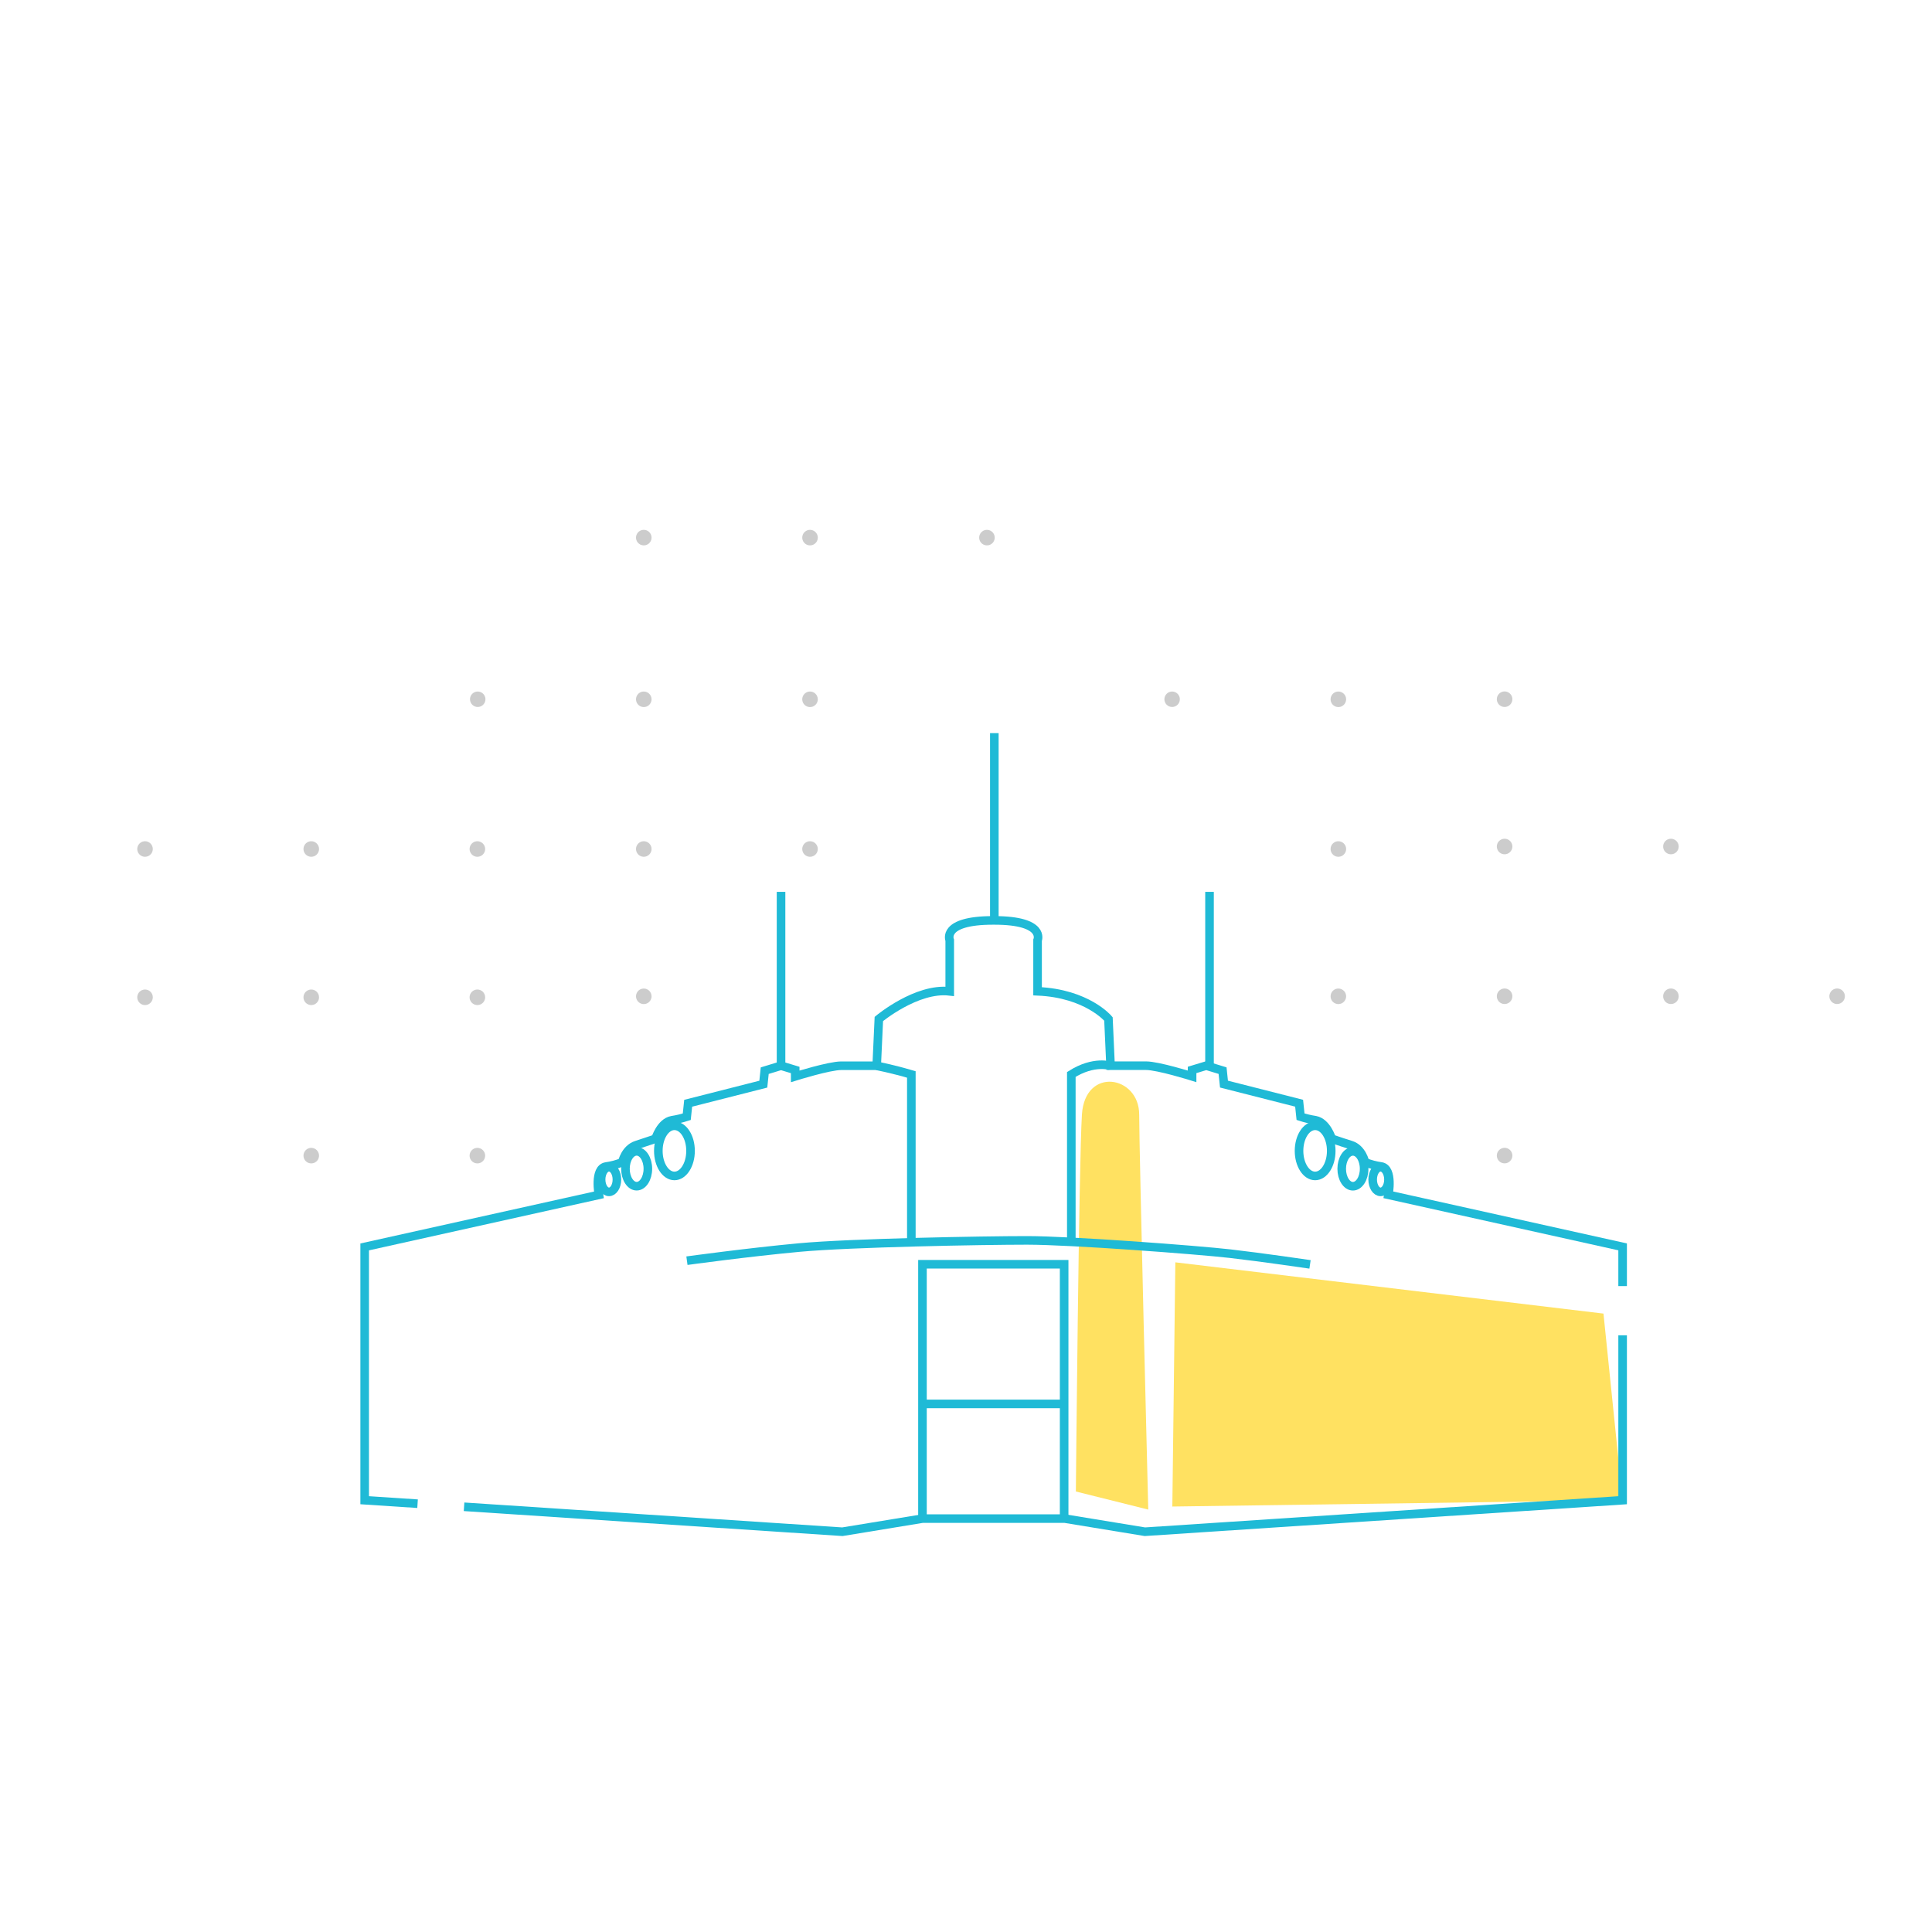
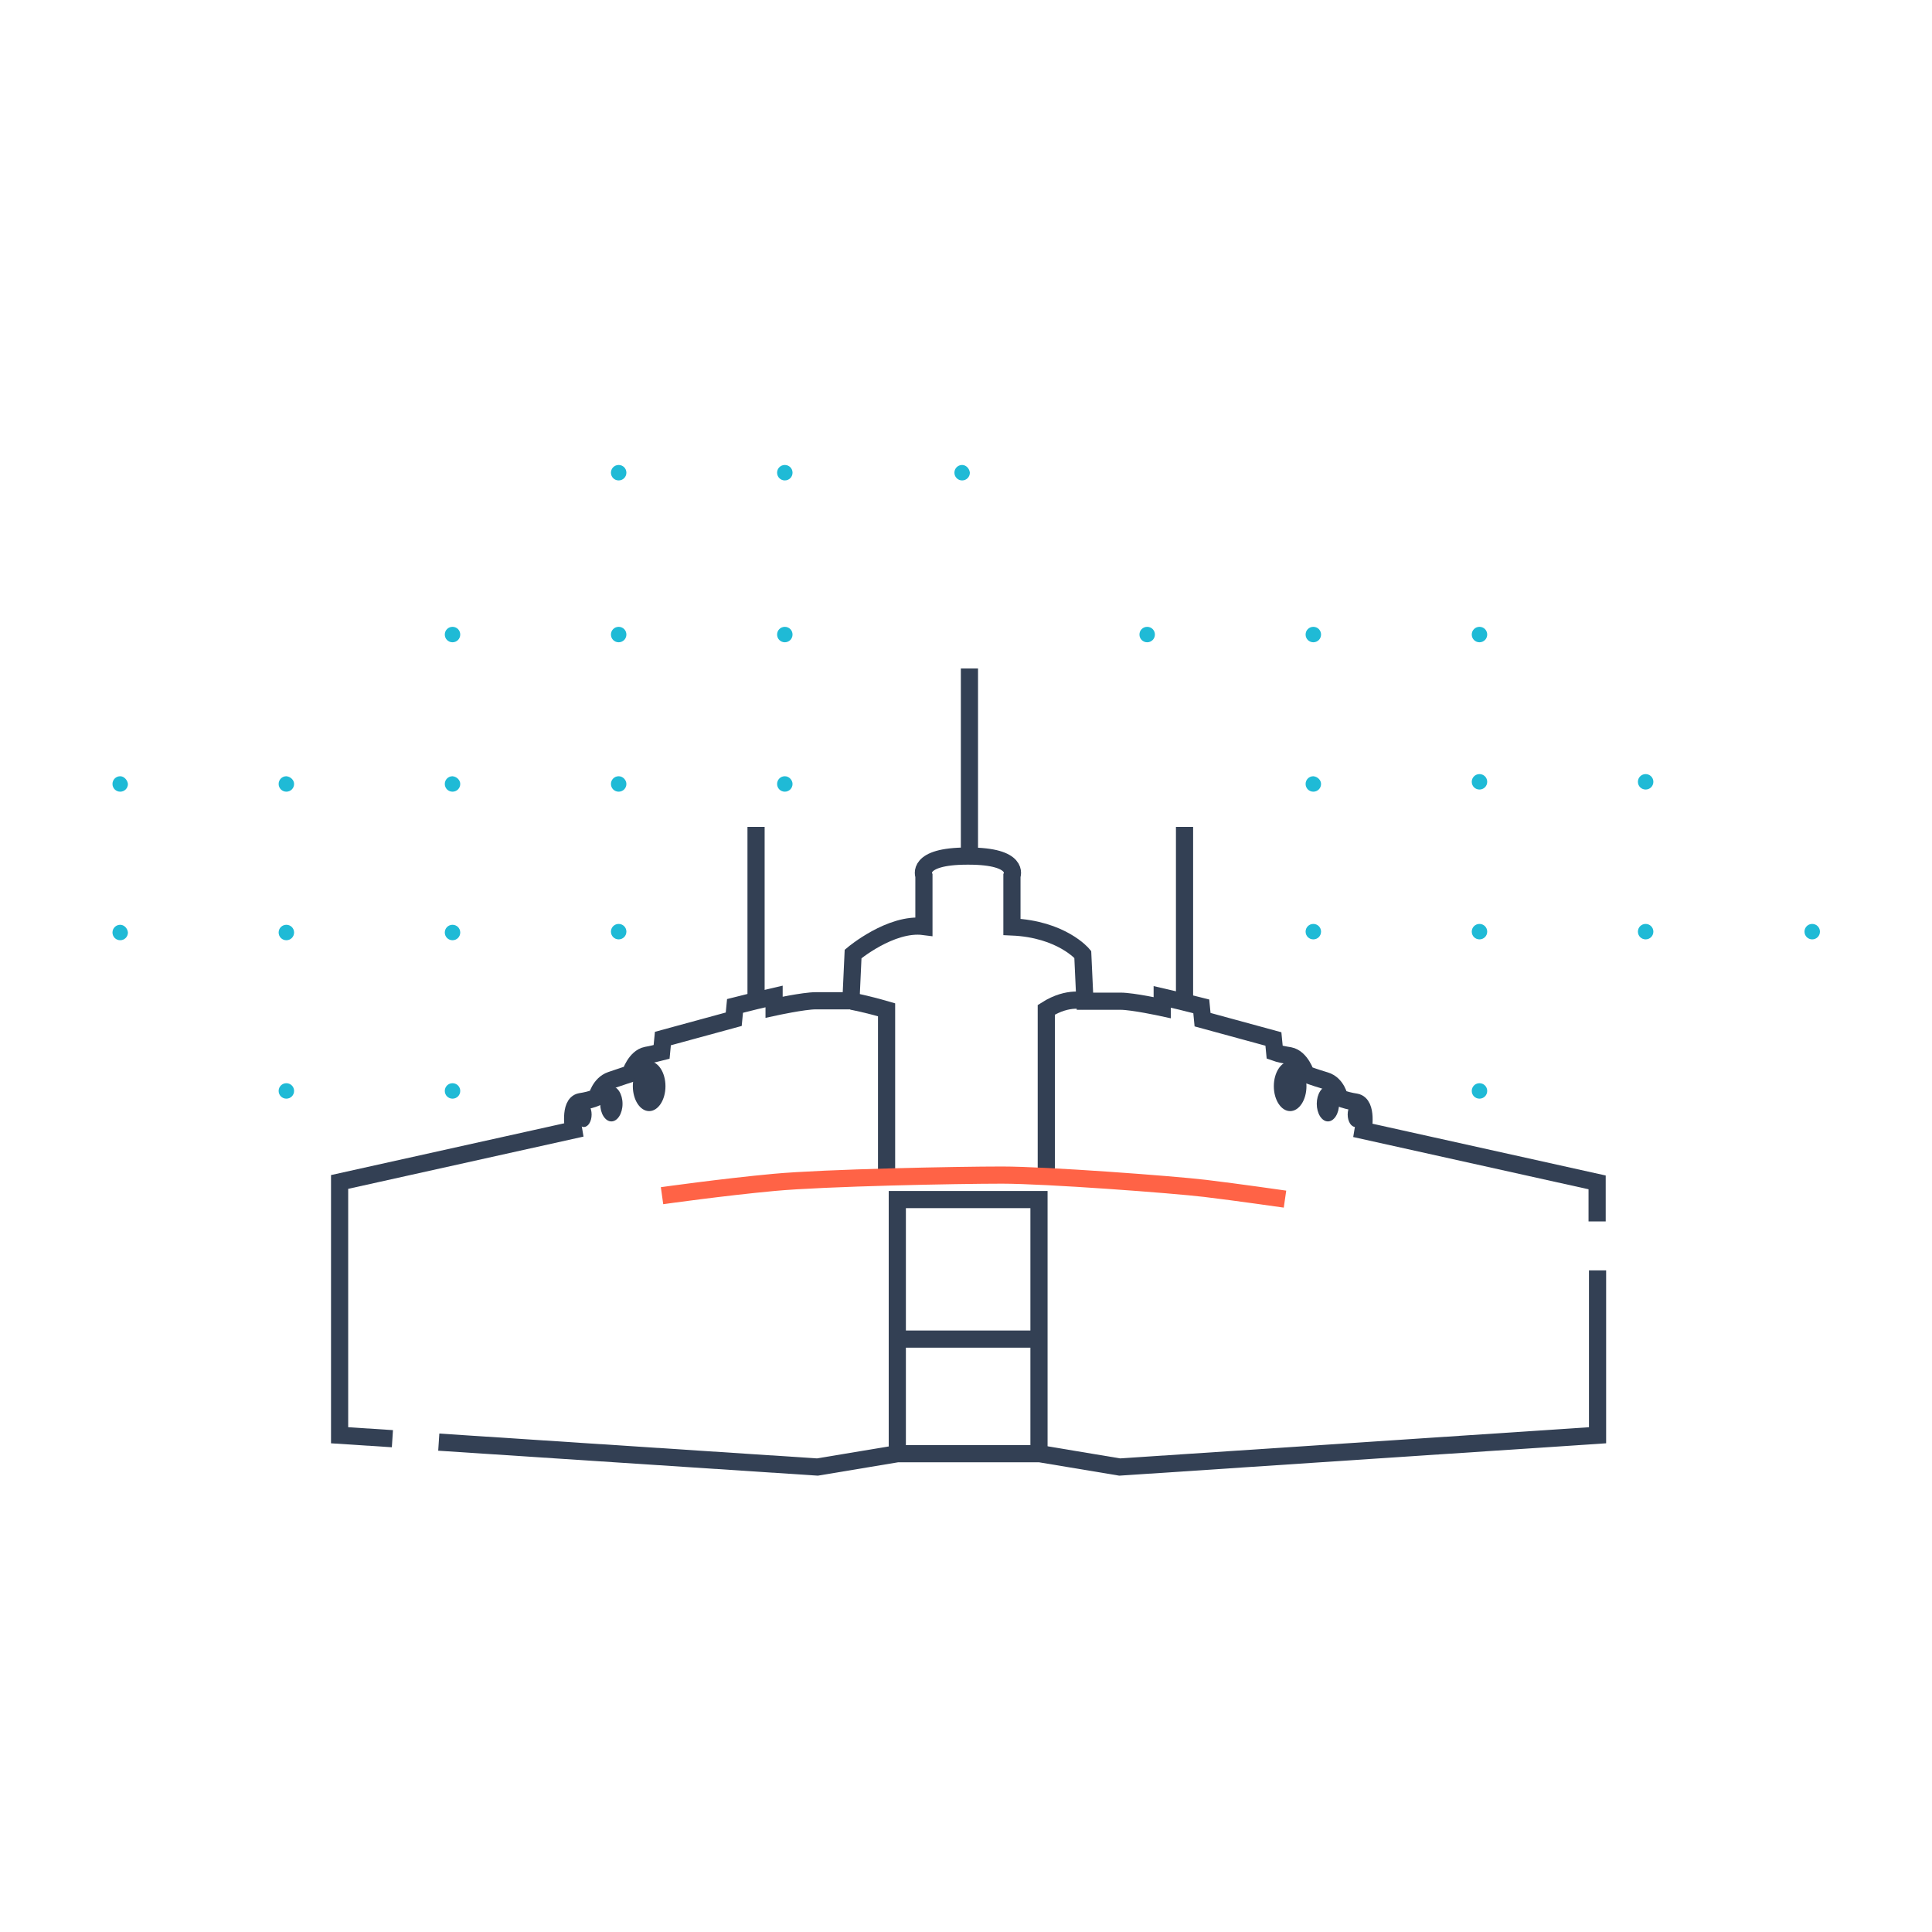
- <svg xmlns="http://www.w3.org/2000/svg" viewBox="0 0 450 450">
-   <defs>
-     <style>.a{fill:#ffe161;}.b,.c{fill:none;stroke:#1fbad6;stroke-miterlimit:10;stroke-width:2px;}.b{fill-rule:evenodd;}.d{fill:#ccc;}</style>
-   </defs>
-   <path class="a" d="M252,259.61c.7-11.24,13.34-9.13,13.34,0,0,8.48,2.11,92,2.11,92l-16.86-4.21S251.29,270.84,252,259.61Z" />
-   <polyline class="a" points="273.76 294.02 373.48 305.96 377.94 349.43 377.94 349.43 273.06 350.9 273.76 294.02" />
-   <polyline class="b" points="377.94 311.02 377.94 349.43 266.67 356.77 248.01 353.71 214.86 353.71 196.21 356.77 108.09 350.96" />
-   <path class="b" d="M97.26,350.24l-12.32-.81v-59l54.55-12.12s-1.16-6.11,1.65-6.6a16.19,16.19,0,0,0,3.79-1s.67-3.14,3.31-4,4.45-1.48,4.45-1.48,1.16-3.8,3.8-4.3a22.22,22.22,0,0,0,3.47-.82l.33-3.14,17.5-4.45.33-3.14,3.8-1.16,3.3,1v1.49s7.92-2.48,10.73-2.48h8.25l.5-10.89s8.8-7.35,16.51-6.44V219s-2-4.62,10.07-4.62h.32c12.05,0,10.07,4.62,10.07,4.62v11.89c11.55.49,16.51,6.44,16.51,6.44l.49,10.89h8.26c2.8,0,10.73,2.48,10.73,2.48v-1.49l3.3-1,3.8,1.16.33,3.14,17.5,4.45.33,3.14a21.76,21.76,0,0,0,3.46.82c2.65.5,3.8,4.3,3.8,4.3s1.82.66,4.46,1.48,3.3,4,3.3,4a16.21,16.21,0,0,0,3.8,1c2.8.49,1.65,6.6,1.65,6.6l54.55,12.12v9.14" />
-   <path class="b" d="M160,293.64s14.17-1.95,26.13-3.06,42.81-1.67,53.1-1.67S279,291.14,286.5,292s18.63,2.5,18.63,2.5" />
-   <polyline class="b" points="214.86 353.71 214.86 294.47 247.86 294.47 247.86 353.71" />
-   <line class="c" x1="215.27" y1="327" x2="247.03" y2="327" />
-   <line class="c" x1="181.92" y1="248.26" x2="181.92" y2="207.73" />
-   <line class="c" x1="281.72" y1="248.26" x2="281.72" y2="207.73" />
-   <line class="c" x1="231.6" y1="214.42" x2="231.6" y2="170.76" />
-   <path class="b" d="M204.2,248.26s3.35.62,8.07,2v38.64" />
-   <path class="b" d="M258.67,248.26s-3.86-1.33-9.14,2v38.64" />
-   <ellipse class="c" cx="157.09" cy="268.06" rx="3.75" ry="5.84" />
-   <ellipse class="c" cx="148.29" cy="272.23" rx="2.61" ry="4.06" />
-   <ellipse class="c" cx="141.85" cy="274.74" rx="1.84" ry="2.87" />
-   <ellipse class="c" cx="306.32" cy="268.06" rx="3.75" ry="5.84" />
-   <ellipse class="c" cx="315.12" cy="272.24" rx="2.61" ry="4.06" />
-   <ellipse class="c" cx="321.56" cy="274.74" rx="1.84" ry="2.87" />
-   <path class="d" d="M190.48,125.21a1.81,1.81,0,1,1-1.8-1.8A1.81,1.81,0,0,1,190.48,125.21Z" />
-   <path class="d" d="M113.07,162.87a1.8,1.8,0,1,1-1.8-1.8A1.8,1.8,0,0,1,113.07,162.87Z" />
-   <path class="d" d="M151.76,162.87a1.81,1.81,0,1,1-1.8-1.8A1.81,1.81,0,0,1,151.76,162.87Z" />
-   <path class="d" d="M190.48,162.87a1.81,1.81,0,1,1-1.8-1.8A1.81,1.81,0,0,1,190.48,162.87Z" />
-   <path class="d" d="M231.69,125.21a1.81,1.81,0,1,1-1.8-1.8A1.81,1.81,0,0,1,231.69,125.21Z" />
-   <path class="d" d="M35.59,197.74a1.81,1.81,0,1,1-1.8-1.8A1.81,1.81,0,0,1,35.59,197.74Z" />
-   <path class="d" d="M35.59,232.28a1.81,1.81,0,1,1-1.8-1.8A1.8,1.8,0,0,1,35.59,232.28Z" />
-   <path class="d" d="M74.31,197.74a1.81,1.81,0,1,1-1.8-1.8A1.81,1.81,0,0,1,74.31,197.74Z" />
-   <path class="d" d="M74.31,232.28a1.81,1.81,0,1,1-1.8-1.8A1.8,1.8,0,0,1,74.31,232.28Z" />
-   <path class="d" d="M113,197.74a1.81,1.81,0,1,1-1.81-1.8A1.81,1.81,0,0,1,113,197.74Z" />
-   <path class="d" d="M151.76,197.74a1.81,1.81,0,1,1-1.8-1.8A1.81,1.81,0,0,1,151.76,197.74Z" />
-   <path class="d" d="M190.48,197.74a1.81,1.81,0,1,1-1.8-1.8A1.81,1.81,0,0,1,190.48,197.74Z" />
-   <path class="d" d="M113,232.28a1.81,1.81,0,1,1-1.81-1.8A1.8,1.8,0,0,1,113,232.28Z" />
-   <path class="d" d="M151.76,232.05a1.81,1.81,0,1,1-1.8-1.8A1.81,1.81,0,0,1,151.76,232.05Z" />
-   <path class="d" d="M74.31,269.16a1.81,1.81,0,1,1-1.8-1.8A1.81,1.81,0,0,1,74.31,269.16Z" />
-   <path class="d" d="M113,269.16a1.81,1.81,0,1,1-1.81-1.8A1.81,1.81,0,0,1,113,269.16Z" />
-   <path class="d" d="M274.81,162.87a1.8,1.8,0,1,1-1.8-1.8A1.8,1.8,0,0,1,274.81,162.87Z" />
-   <path class="d" d="M313.54,162.87a1.81,1.81,0,1,1-1.81-1.8A1.81,1.81,0,0,1,313.54,162.87Z" />
-   <path class="d" d="M352.26,232.06a1.81,1.81,0,1,0-1.8,1.8A1.81,1.81,0,0,0,352.26,232.06Z" />
-   <path class="d" d="M352.26,269.17a1.81,1.81,0,1,0-1.8,1.8A1.81,1.81,0,0,0,352.26,269.17Z" />
-   <path class="d" d="M151.76,125.21a1.81,1.81,0,1,1-1.8-1.8A1.81,1.81,0,0,1,151.76,125.21Z" />
-   <path class="d" d="M391,232.06a1.81,1.81,0,1,0-1.8,1.8A1.8,1.8,0,0,0,391,232.06Z" />
-   <path class="d" d="M429.71,232.06a1.81,1.81,0,1,0-1.81,1.8A1.81,1.81,0,0,0,429.71,232.06Z" />
-   <path class="d" d="M313.54,197.74a1.81,1.81,0,1,1-1.81-1.8A1.81,1.81,0,0,1,313.54,197.74Z" />
-   <path class="d" d="M352.26,197.18a1.81,1.81,0,1,0-1.8,1.8A1.81,1.81,0,0,0,352.26,197.18Z" />
-   <path class="d" d="M391,197.18a1.81,1.81,0,1,0-1.8,1.8A1.8,1.8,0,0,0,391,197.18Z" />
-   <path class="d" d="M313.54,232.05a1.81,1.81,0,1,1-1.81-1.8A1.81,1.81,0,0,1,313.54,232.05Z" />
-   <path class="d" d="M352.26,162.87a1.81,1.81,0,1,0-1.8,1.8A1.8,1.8,0,0,0,352.26,162.87Z" />
+ <svg xmlns="http://www.w3.org/2000/svg" version="1.1" id="Layer_1" x="0px" y="0px" viewBox="0 0 450 450" style="enable-background:new 0 0 450 450;" xml:space="preserve">
+   <style type="text/css">
+ 	.st0{fill:none;stroke:#334054;stroke-width:4;stroke-miterlimit:10;}
+ 	.st1{fill:#334054;}
+ 	.st2{fill:none;stroke:#FF6346;stroke-width:4;stroke-miterlimit:10;}
+ 	.st3{fill:#1FBAD6;}
+ </style>
+   <polyline class="st0" points="372.1,295.9 372.1,334.3 260.8,341.7 242.2,338.6 209,338.6 190.4,341.7 102.2,335.9 " />
+   <path class="st0" d="M91.4,335.1l-12.3-0.8v-59l54.5-12.1c0,0-1.1-6.1,1.6-6.6c1.3-0.2,2.6-0.5,3.8-1c0,0,0.7-3.1,3.3-4  s4.5-1.5,4.5-1.5s1.2-3.8,3.8-4.3c1.2-0.2,2.3-0.5,3.5-0.8l0.3-3.1l16.5-4.5l0.3-3.1l4.8-1.2l4.3-1v2.5c0,0,6.9-1.5,9.7-1.5h8.2  l0.5-10.9c0,0,8.8-7.4,16.5-6.4V204c0,0-2-4.6,10.1-4.6h0.3c12.1,0,10.1,4.6,10.1,4.6v11.9c11.6,0.5,16.5,6.4,16.5,6.4l0.5,10.9h8.3  c2.8,0,9.7,1.5,9.7,1.5v-2.5l4.3,1l4.8,1.2l0.3,3.1l16.5,4.5l0.3,3.1c1.1,0.4,2.3,0.6,3.5,0.8c2.6,0.5,3.8,4.3,3.8,4.3  s1.8,0.7,4.5,1.5s3.3,4,3.3,4c1.2,0.5,2.5,0.8,3.8,1c2.8,0.5,1.7,6.6,1.7,6.6l54.5,12.1v9.1" />
+   <polyline class="st0" points="209,338.6 209,279.4 242,279.4 242,338.6 " />
+   <line class="st0" x1="209.4" y1="311.9" x2="241.2" y2="311.9" />
+   <line class="st0" x1="176.1" y1="233.2" x2="176.1" y2="192.6" />
+   <line class="st0" x1="275.9" y1="233.2" x2="275.9" y2="192.6" />
+   <line class="st0" x1="225.8" y1="199.3" x2="225.8" y2="155.7" />
+   <path class="st0" d="M198.4,233.2c0,0,3.3,0.6,8.1,2v38.6" />
+   <path class="st0" d="M252.8,233.2c0,0-3.9-1.3-9.1,2v38.6" />
+   <ellipse class="st1" cx="151.2" cy="253" rx="3.8" ry="5.8" />
+   <ellipse class="st1" cx="142.4" cy="257.1" rx="2.6" ry="4.1" />
+   <ellipse class="st1" cx="136" cy="259.6" rx="1.8" ry="2.9" />
+   <ellipse class="st1" cx="300.5" cy="253" rx="3.8" ry="5.8" />
+   <ellipse class="st1" cx="309.3" cy="257.1" rx="2.6" ry="4.1" />
+   <ellipse class="st1" cx="315.7" cy="259.6" rx="1.8" ry="2.9" />
+   <path class="st2" d="M154.2,278.5c0,0,14.2-2,26.1-3.1s42.8-1.7,53.1-1.7s39.8,2.2,47.3,3.1s18.6,2.5,18.6,2.5" />
+   <path class="st3" d="M184.6,110.1c0,1-0.8,1.8-1.8,1.8s-1.8-0.8-1.8-1.8c0-1,0.8-1.8,1.8-1.8c0,0,0,0,0,0  C183.8,108.3,184.6,109.1,184.6,110.1z" />
+   <path class="st3" d="M107.2,147.8c0,1-0.8,1.8-1.8,1.8s-1.8-0.8-1.8-1.8c0-1,0.8-1.8,1.8-1.8c0,0,0,0,0,0  C106.4,146,107.2,146.8,107.2,147.8z" />
+   <path class="st3" d="M145.9,147.8c0,1-0.8,1.8-1.8,1.8c-1,0-1.8-0.8-1.8-1.8s0.8-1.8,1.8-1.8c0,0,0,0,0,0  C145.1,146,145.9,146.8,145.9,147.8z" />
+   <path class="st3" d="M184.6,147.8c0,1-0.8,1.8-1.8,1.8c-1,0-1.8-0.8-1.8-1.8s0.8-1.8,1.8-1.8c0,0,0,0,0,0  C183.8,146,184.6,146.8,184.6,147.8z" />
+   <path class="st3" d="M225.9,110.1c0,1-0.8,1.8-1.8,1.8s-1.8-0.8-1.8-1.8c0-1,0.8-1.8,1.8-1.8c0,0,0,0,0,0  C225,108.3,225.8,109.1,225.9,110.1z" />
+   <path class="st3" d="M29.8,182.6c0,1-0.8,1.8-1.8,1.8c-1,0-1.8-0.8-1.8-1.8c0-1,0.8-1.8,1.8-1.8c0,0,0,0,0,0  C28.9,180.8,29.7,181.7,29.8,182.6z" />
+   <path class="st3" d="M29.8,217.2c0,1-0.8,1.8-1.8,1.8c-1,0-1.8-0.8-1.8-1.8c0-1,0.8-1.8,1.8-1.8c0,0,0,0,0,0  C28.9,215.4,29.7,216.2,29.8,217.2z" />
+   <path class="st3" d="M68.5,182.6c0,1-0.8,1.8-1.8,1.8s-1.8-0.8-1.8-1.8c0-1,0.8-1.8,1.8-1.8c0,0,0,0,0,0  C67.7,180.9,68.5,181.7,68.5,182.6z" />
+   <path class="st3" d="M68.5,217.2c0,1-0.8,1.8-1.8,1.8s-1.8-0.8-1.8-1.8c0-1,0.8-1.8,1.8-1.8c0,0,0,0,0,0  C67.7,215.4,68.5,216.2,68.5,217.2z" />
+   <path class="st3" d="M107.2,182.6c0,1-0.8,1.8-1.8,1.8s-1.8-0.8-1.8-1.8c0-1,0.8-1.8,1.8-1.8c0,0,0,0,0,0  C106.4,180.9,107.2,181.7,107.2,182.6z" />
+   <path class="st3" d="M145.9,182.6c0,1-0.8,1.8-1.8,1.8c-1,0-1.8-0.8-1.8-1.8s0.8-1.8,1.8-1.8c0,0,0,0,0,0  C145.1,180.8,145.9,181.7,145.9,182.6z" />
+   <path class="st3" d="M184.6,182.6c0,1-0.8,1.8-1.8,1.8c-1,0-1.8-0.8-1.8-1.8s0.8-1.8,1.8-1.8c0,0,0,0,0,0  C183.8,180.8,184.6,181.7,184.6,182.6z" />
+   <path class="st3" d="M107.2,217.2c0,1-0.8,1.8-1.8,1.8s-1.8-0.8-1.8-1.8c0-1,0.8-1.8,1.8-1.8c0,0,0,0,0,0  C106.4,215.4,107.2,216.2,107.2,217.2z" />
+   <path class="st3" d="M145.9,217c0,1-0.8,1.8-1.8,1.8c-1,0-1.8-0.8-1.8-1.8s0.8-1.8,1.8-1.8c0,0,0,0,0,0  C145.1,215.2,145.9,216,145.9,217z" />
+   <path class="st3" d="M68.5,254.1c0,1-0.8,1.8-1.8,1.8s-1.8-0.8-1.8-1.8c0-1,0.8-1.8,1.8-1.8c0,0,0,0,0,0  C67.7,252.3,68.5,253.1,68.5,254.1z" />
+   <path class="st3" d="M107.2,254.1c0,1-0.8,1.8-1.8,1.8s-1.8-0.8-1.8-1.8c0-1,0.8-1.8,1.8-1.8c0,0,0,0,0,0  C106.4,252.3,107.2,253.1,107.2,254.1z" />
+   <path class="st3" d="M269,147.8c0,1-0.8,1.8-1.8,1.8c-1,0-1.8-0.8-1.8-1.8c0-1,0.8-1.8,1.8-1.8c0,0,0,0,0,0  C268.2,146,269,146.8,269,147.8z" />
+   <path class="st3" d="M307.7,147.8c0,1-0.8,1.8-1.8,1.8c-1,0-1.8-0.8-1.8-1.8c0-1,0.8-1.8,1.8-1.8c0,0,0,0,0,0  C306.9,146,307.7,146.8,307.7,147.8z" />
+   <path class="st3" d="M346.4,217c0-1-0.8-1.8-1.8-1.8c-1,0-1.8,0.8-1.8,1.8s0.8,1.8,1.8,1.8c0,0,0,0,0,0  C345.6,218.8,346.4,218,346.4,217z" />
+   <path class="st3" d="M346.4,254.1c0-1-0.8-1.8-1.8-1.8c-1,0-1.8,0.8-1.8,1.8s0.8,1.8,1.8,1.8c0,0,0,0,0,0  C345.6,255.9,346.4,255.1,346.4,254.1z" />
+   <path class="st3" d="M145.9,110.1c0,1-0.8,1.8-1.8,1.8s-1.8-0.8-1.8-1.8c0-1,0.8-1.8,1.8-1.8c0,0,0,0,0,0  C145.1,108.3,145.9,109.1,145.9,110.1z" />
+   <path class="st3" d="M385.1,217c0-1-0.8-1.8-1.8-1.8c-1,0-1.8,0.8-1.8,1.8c0,1,0.8,1.8,1.8,1.8c0,0,0,0,0,0  C384.3,218.8,385.1,218,385.1,217z" />
+   <path class="st3" d="M423.9,217c0-1-0.8-1.8-1.8-1.8c-1,0-1.8,0.8-1.8,1.8c0,1,0.8,1.8,1.8,1.8c0,0,0,0,0,0  C423.1,218.8,423.9,218,423.9,217z" />
+   <path class="st3" d="M307.7,182.6c0,1-0.8,1.8-1.8,1.8c-1,0-1.8-0.8-1.8-1.8c0-1,0.8-1.8,1.8-1.8c0,0,0,0,0,0  C306.9,180.9,307.7,181.7,307.7,182.6z" />
+   <path class="st3" d="M346.4,182.1c0-1-0.8-1.8-1.8-1.8c-1,0-1.8,0.8-1.8,1.8s0.8,1.8,1.8,1.8c0,0,0,0,0,0  C345.6,183.9,346.4,183.1,346.4,182.1z" />
+   <path class="st3" d="M385.1,182.1c0-1-0.8-1.8-1.8-1.8c-1,0-1.8,0.8-1.8,1.8c0,1,0.8,1.8,1.8,1.8c0,0,0,0,0,0  C384.3,183.9,385.1,183.1,385.1,182.1z" />
+   <path class="st3" d="M307.7,217c0,1-0.8,1.8-1.8,1.8c-1,0-1.8-0.8-1.8-1.8c0-1,0.8-1.8,1.8-1.8c0,0,0,0,0,0  C306.9,215.2,307.7,216,307.7,217z" />
+   <path class="st3" d="M346.4,147.8c0-1-0.8-1.8-1.8-1.8c-1,0-1.8,0.8-1.8,1.8s0.8,1.8,1.8,1.8c0,0,0,0,0,0  C345.6,149.6,346.4,148.8,346.4,147.8C346.4,147.8,346.4,147.8,346.4,147.8z" />
</svg>
